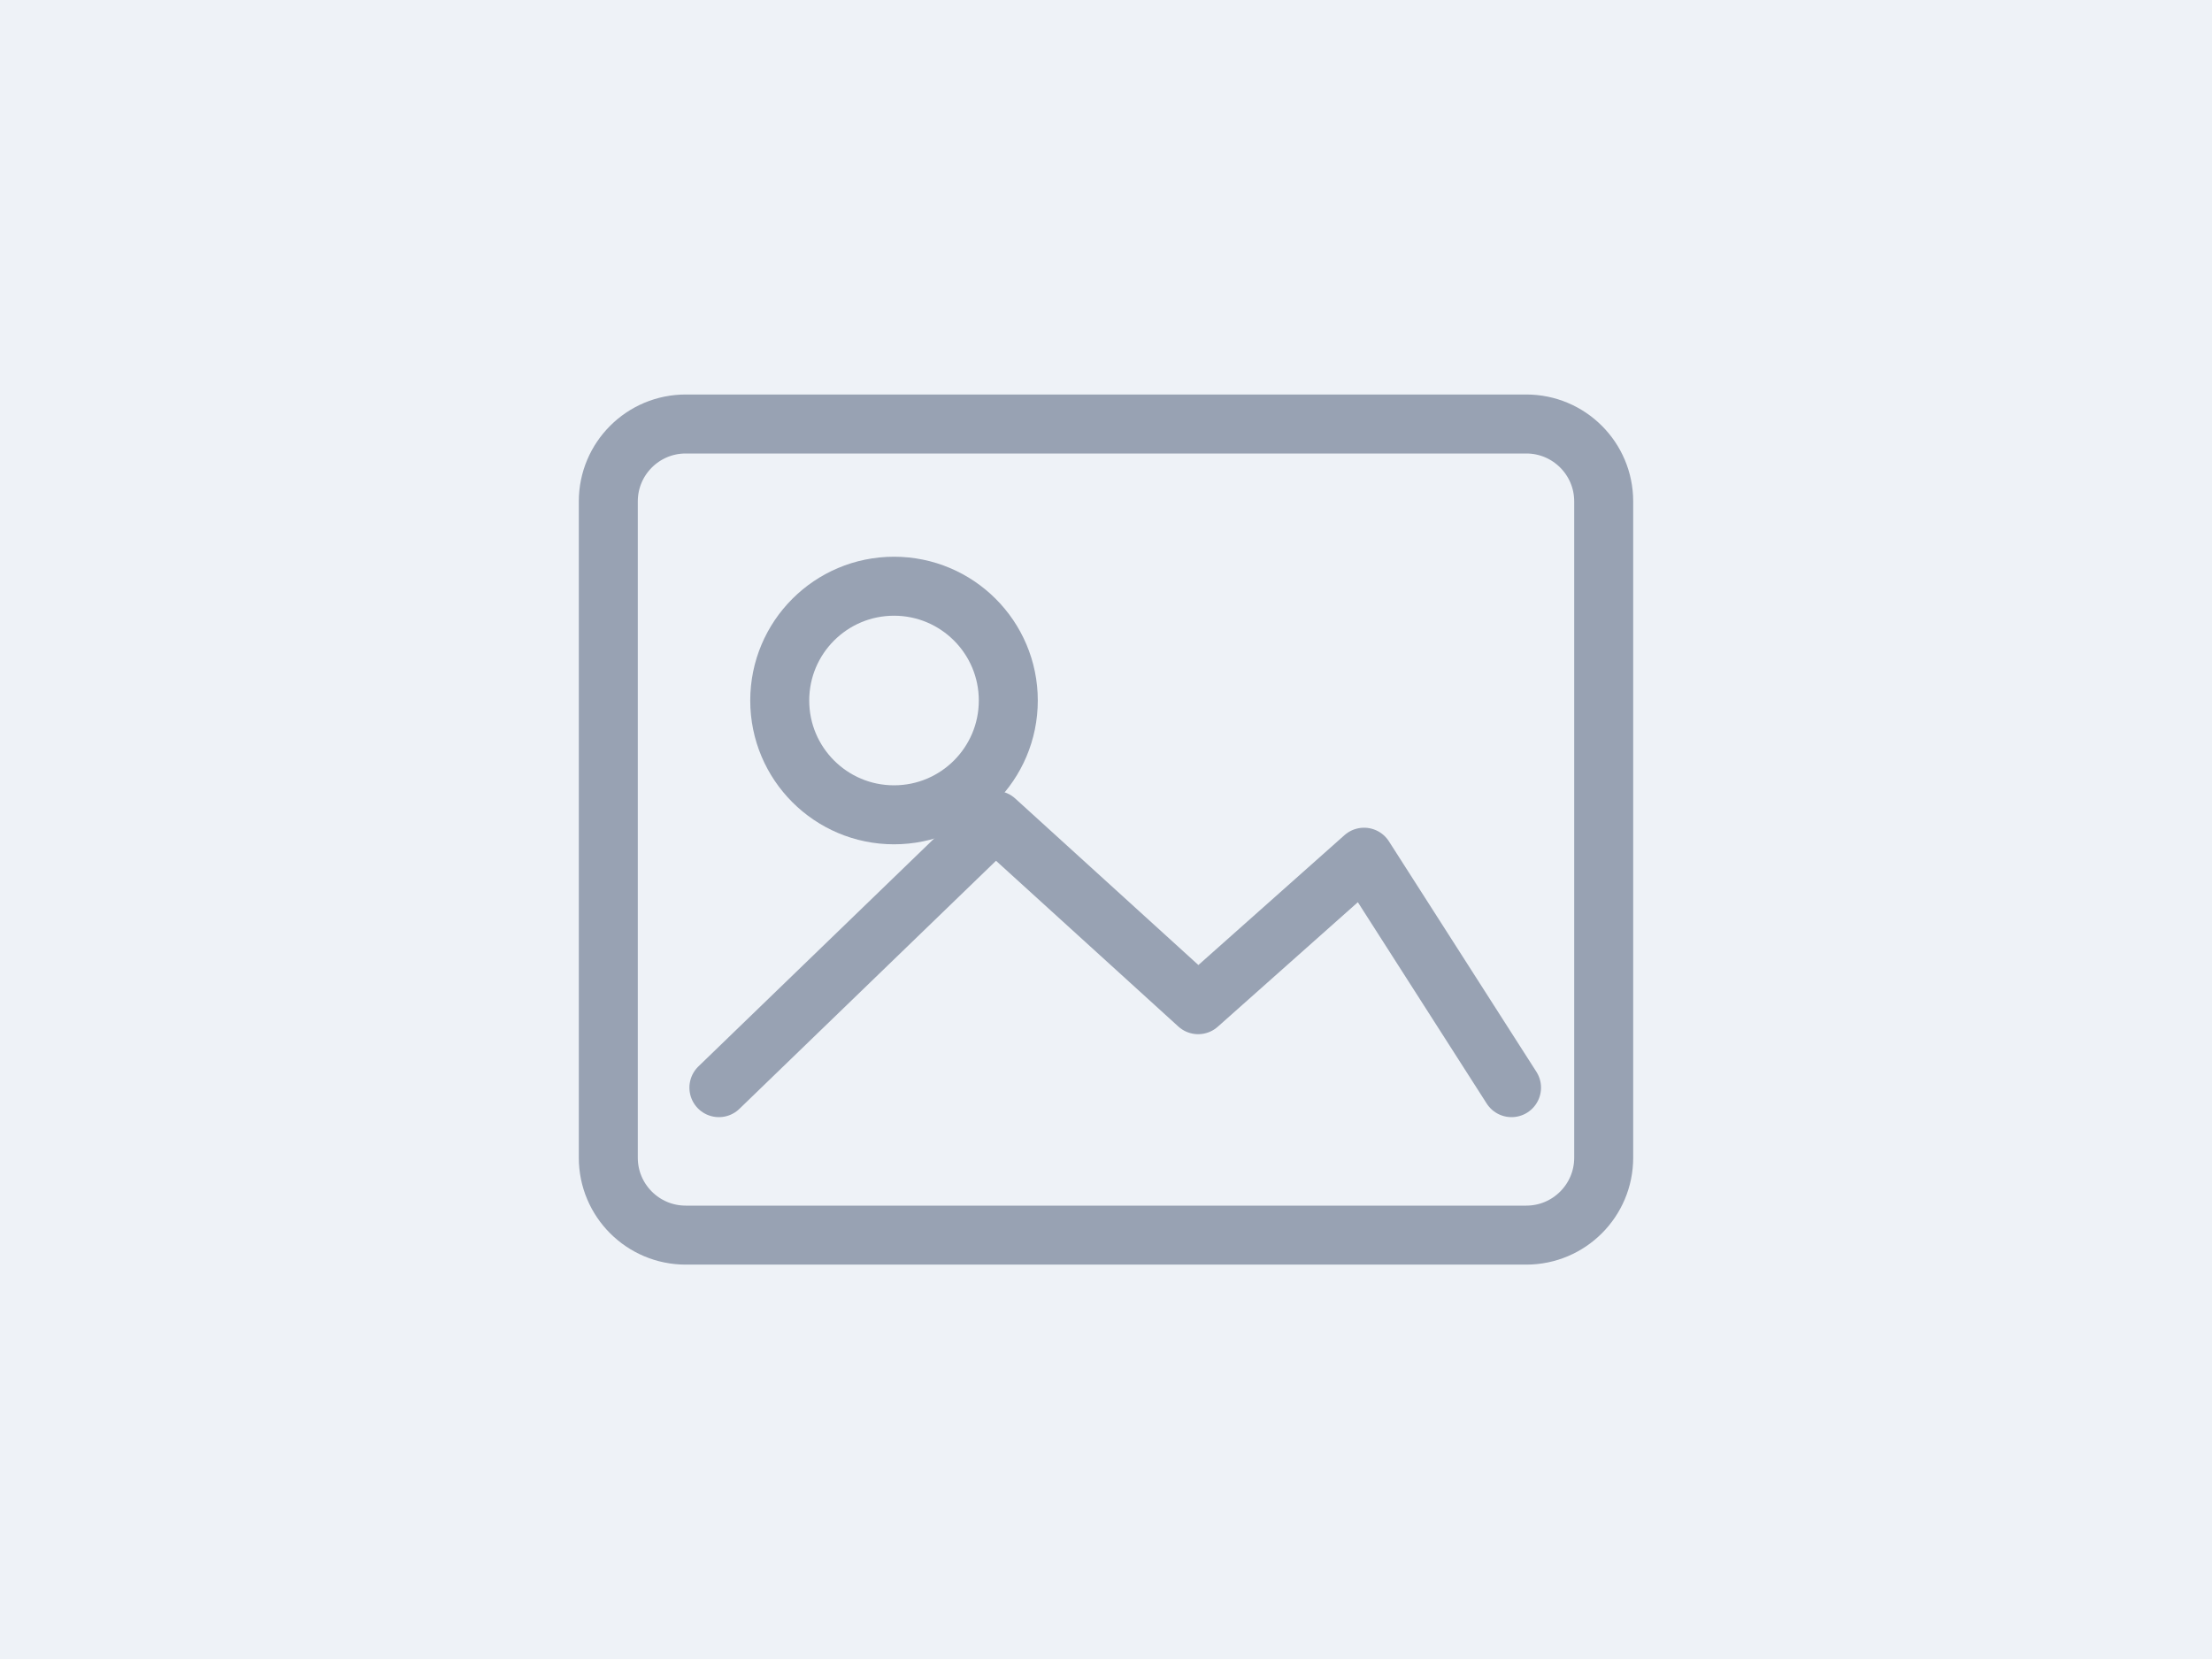
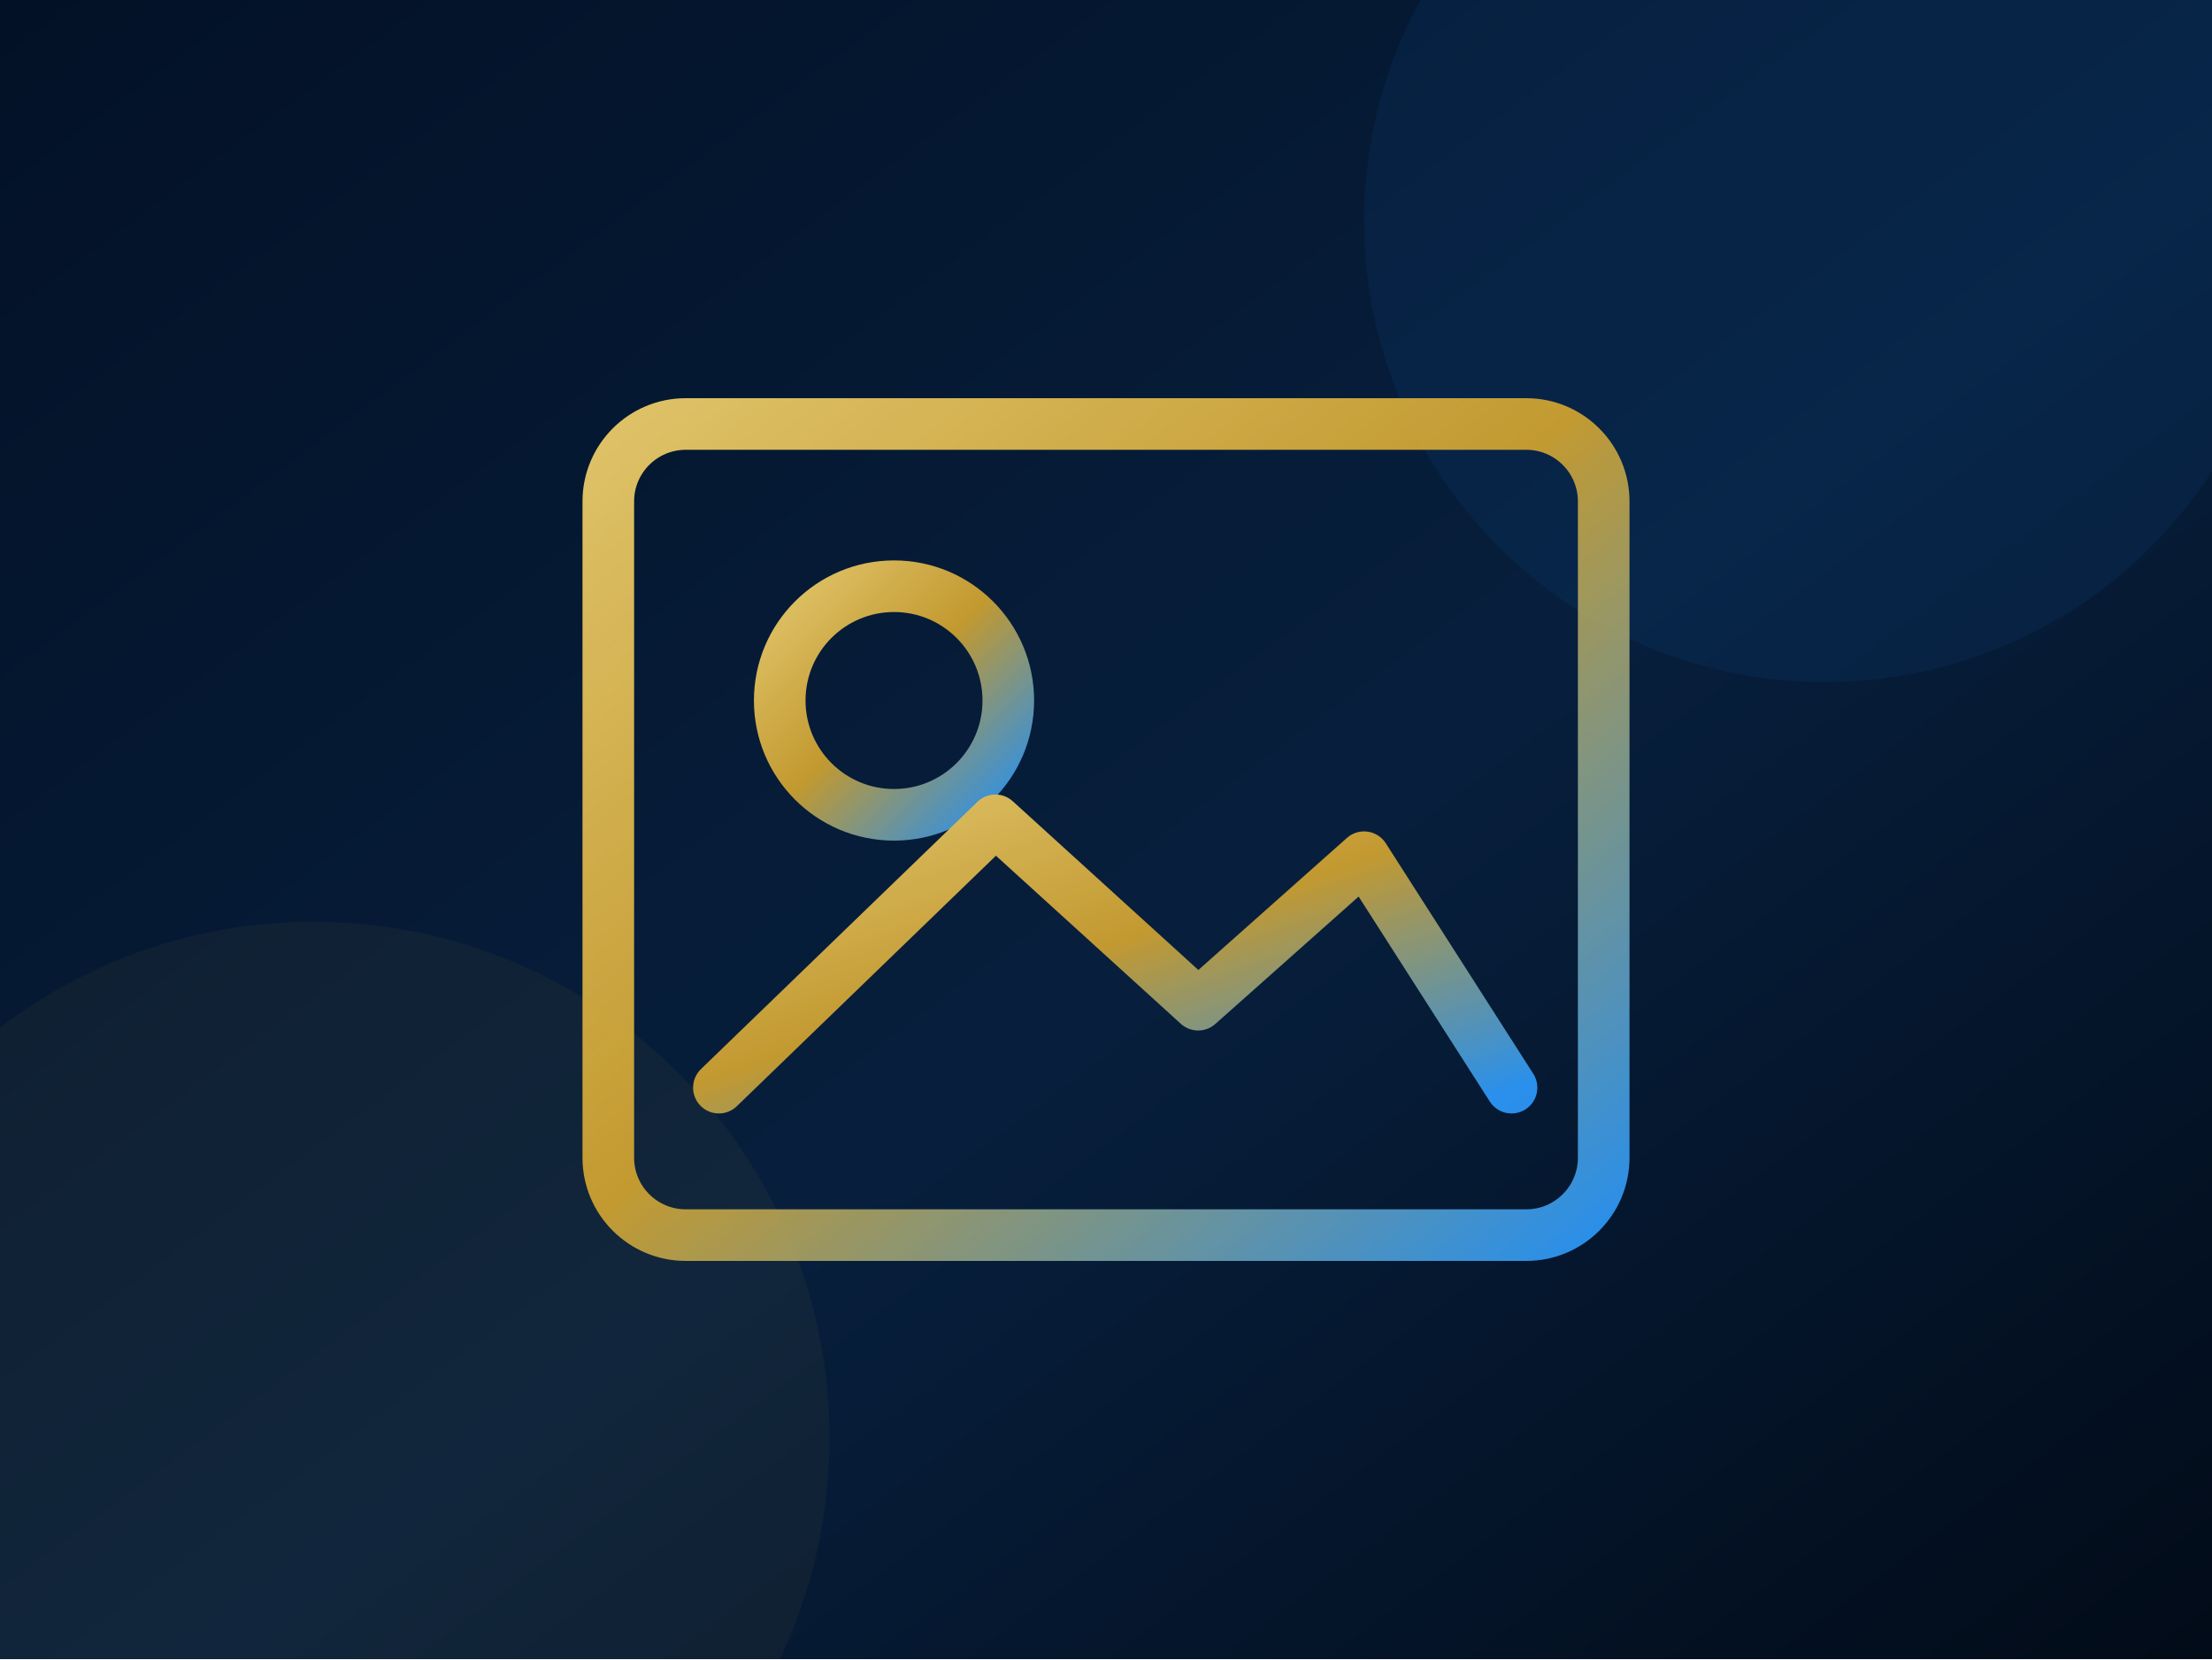
<svg xmlns="http://www.w3.org/2000/svg" width="1200" height="900" viewBox="0 0 1200 900">
-   <rect width="1200" height="900" fill="#eef2f7" />
-   <g fill="none" stroke="#98a2b3" stroke-width="32" stroke-linecap="round" stroke-linejoin="round">
+   <defs>
+     <linearGradient id="bg" x1="0" y1="0" x2="1" y2="1">
+       <stop stop-color="#031126" />
+       <stop offset=".55" stop-color="#071f3d" />
+       <stop offset="1" stop-color="#020b18" />
+     </linearGradient>
+     <linearGradient id="line" x1="0" y1="0" x2="1" y2="1">
+       <stop stop-color="#f7d56e" />
+       <stop offset=".48" stop-color="#d6a62f" />
+       <stop offset="1" stop-color="#2d9cff" />
+     </linearGradient>
+   </defs>
+   <rect width="1200" height="900" fill="url(#bg)" />
+   <circle cx="990" cy="120" r="250" fill="#0877d9" opacity=".08" />
+   <circle cx="170" cy="780" r="280" fill="#d6a62f" opacity=".05" />
+   <g fill="none" stroke="url(#line)" stroke-width="28" stroke-linecap="round" stroke-linejoin="round" opacity=".9">
    <rect x="330" y="230" width="540" height="440" rx="42" />
    <circle cx="485" cy="380" r="62" />
    <path d="M390 590l150-145 110 100 90-80 80 125" />
  </g>
</svg>
